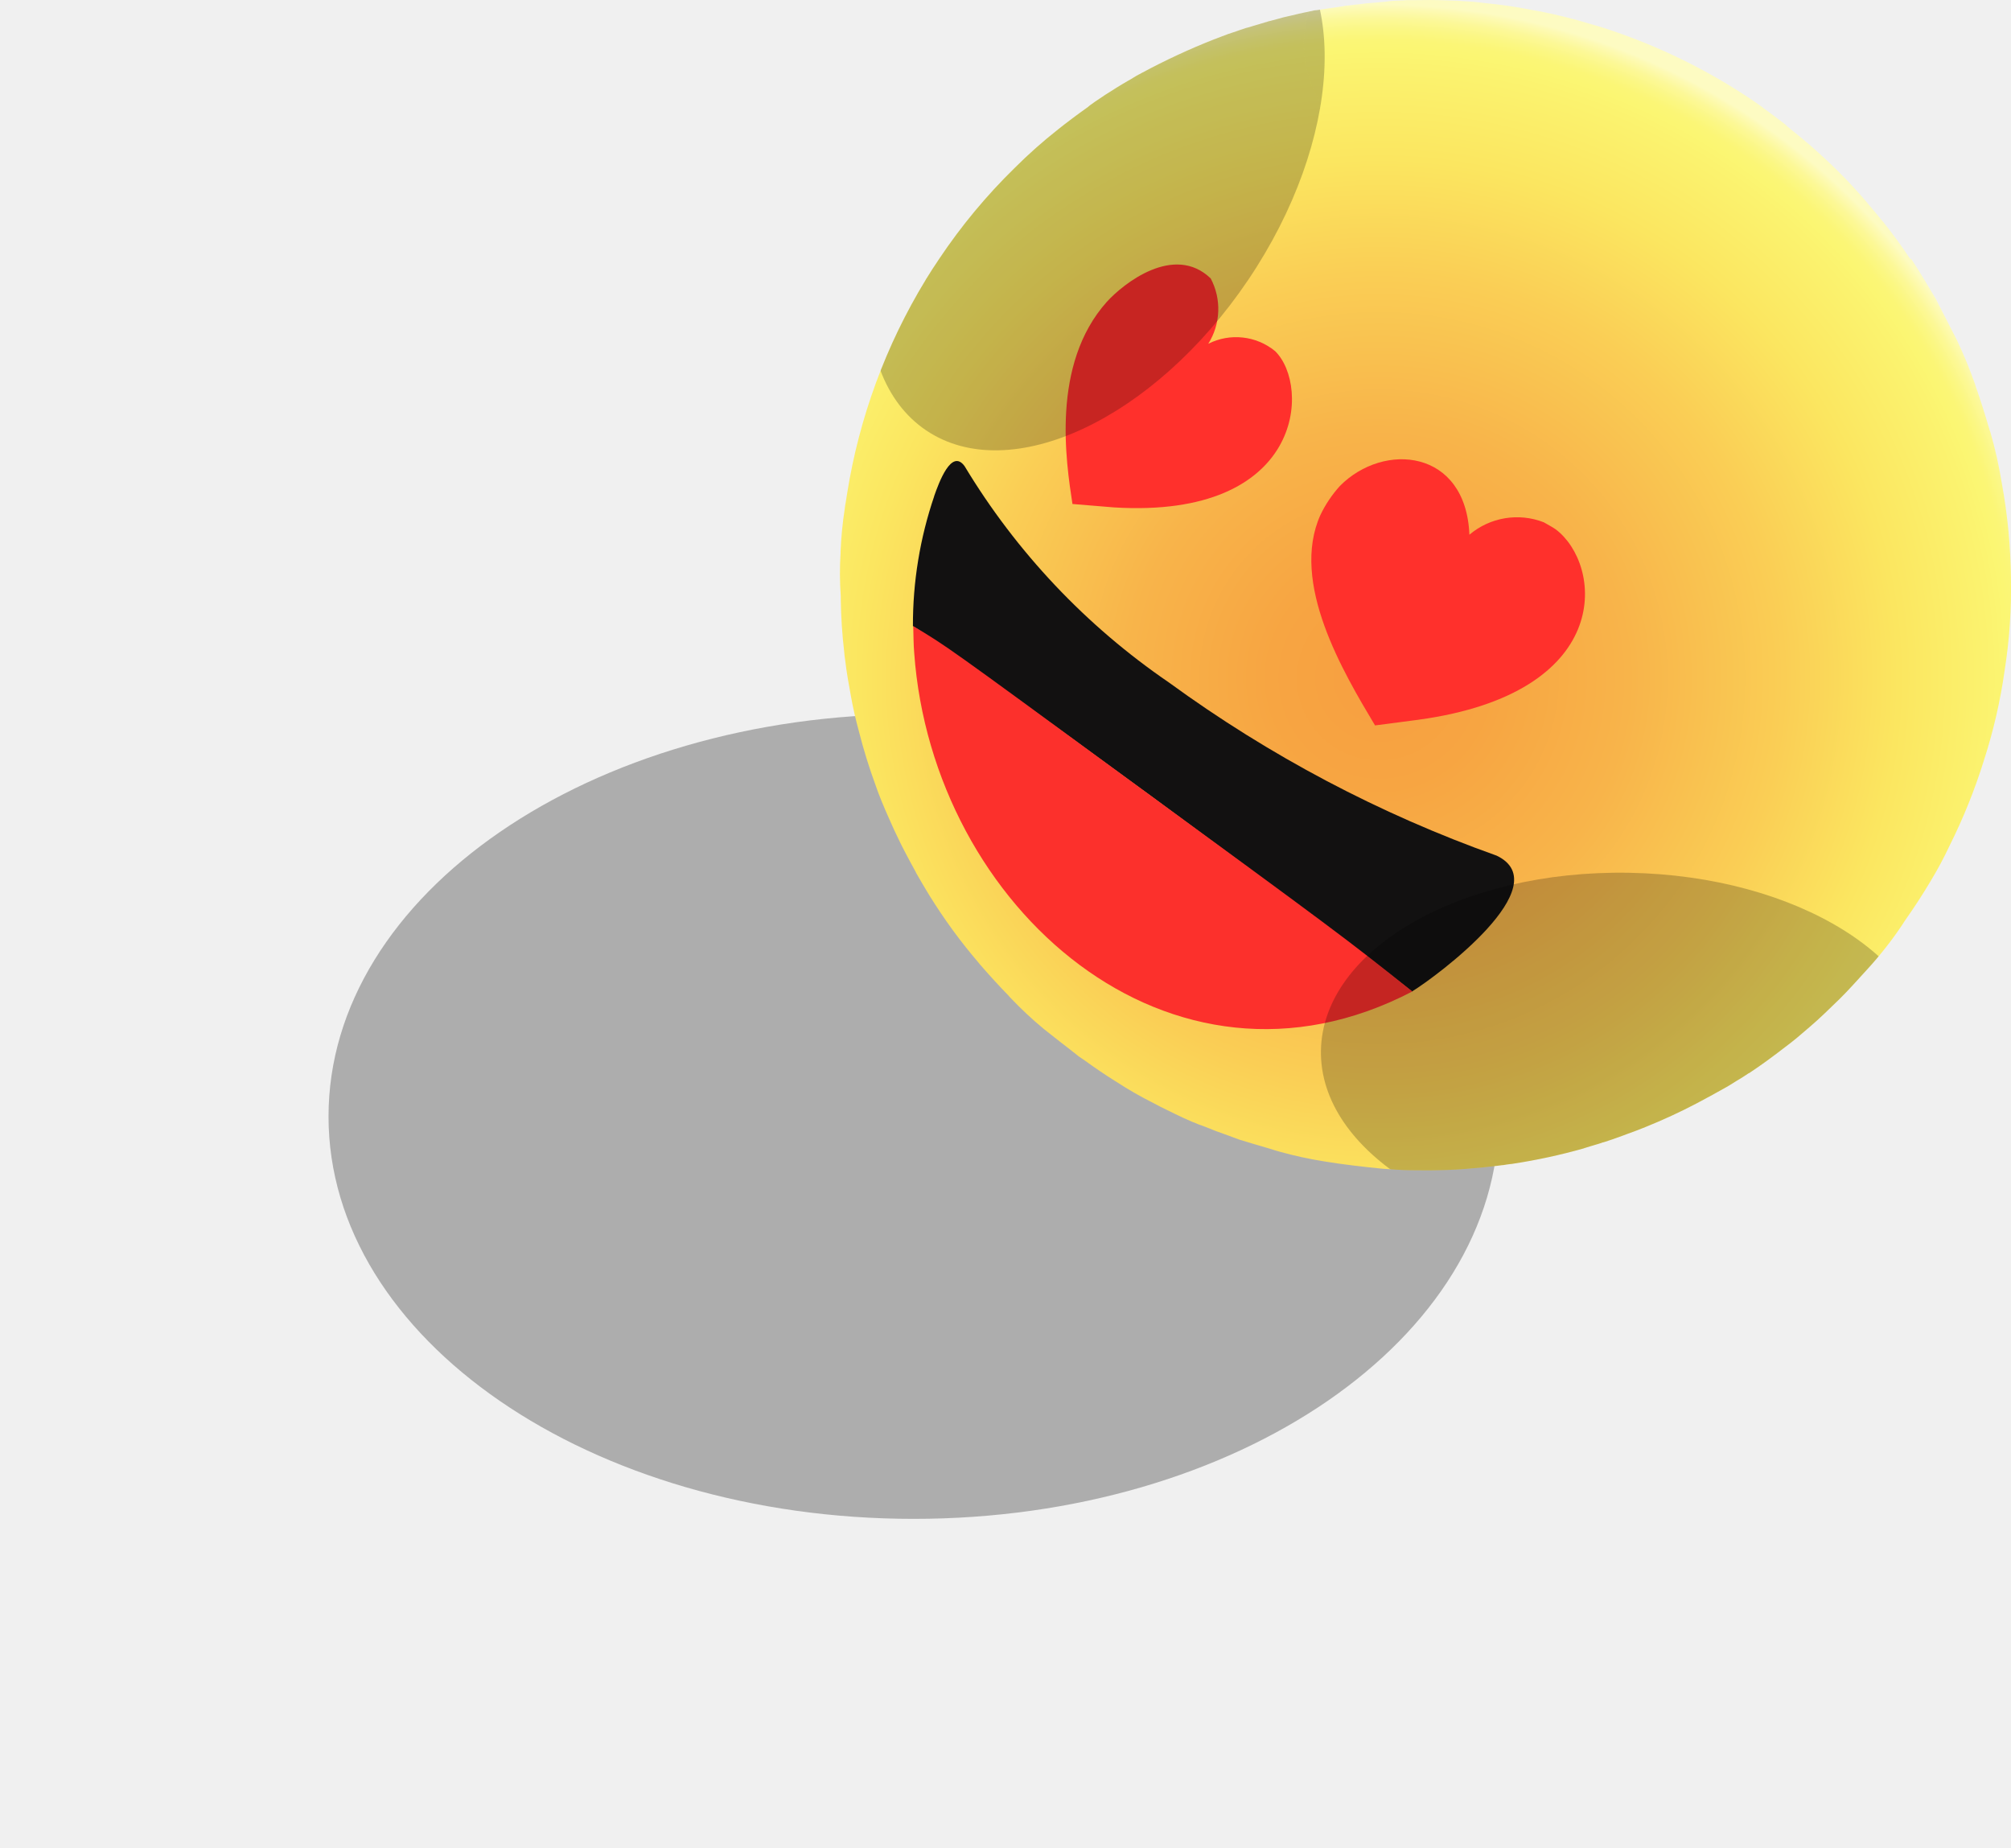
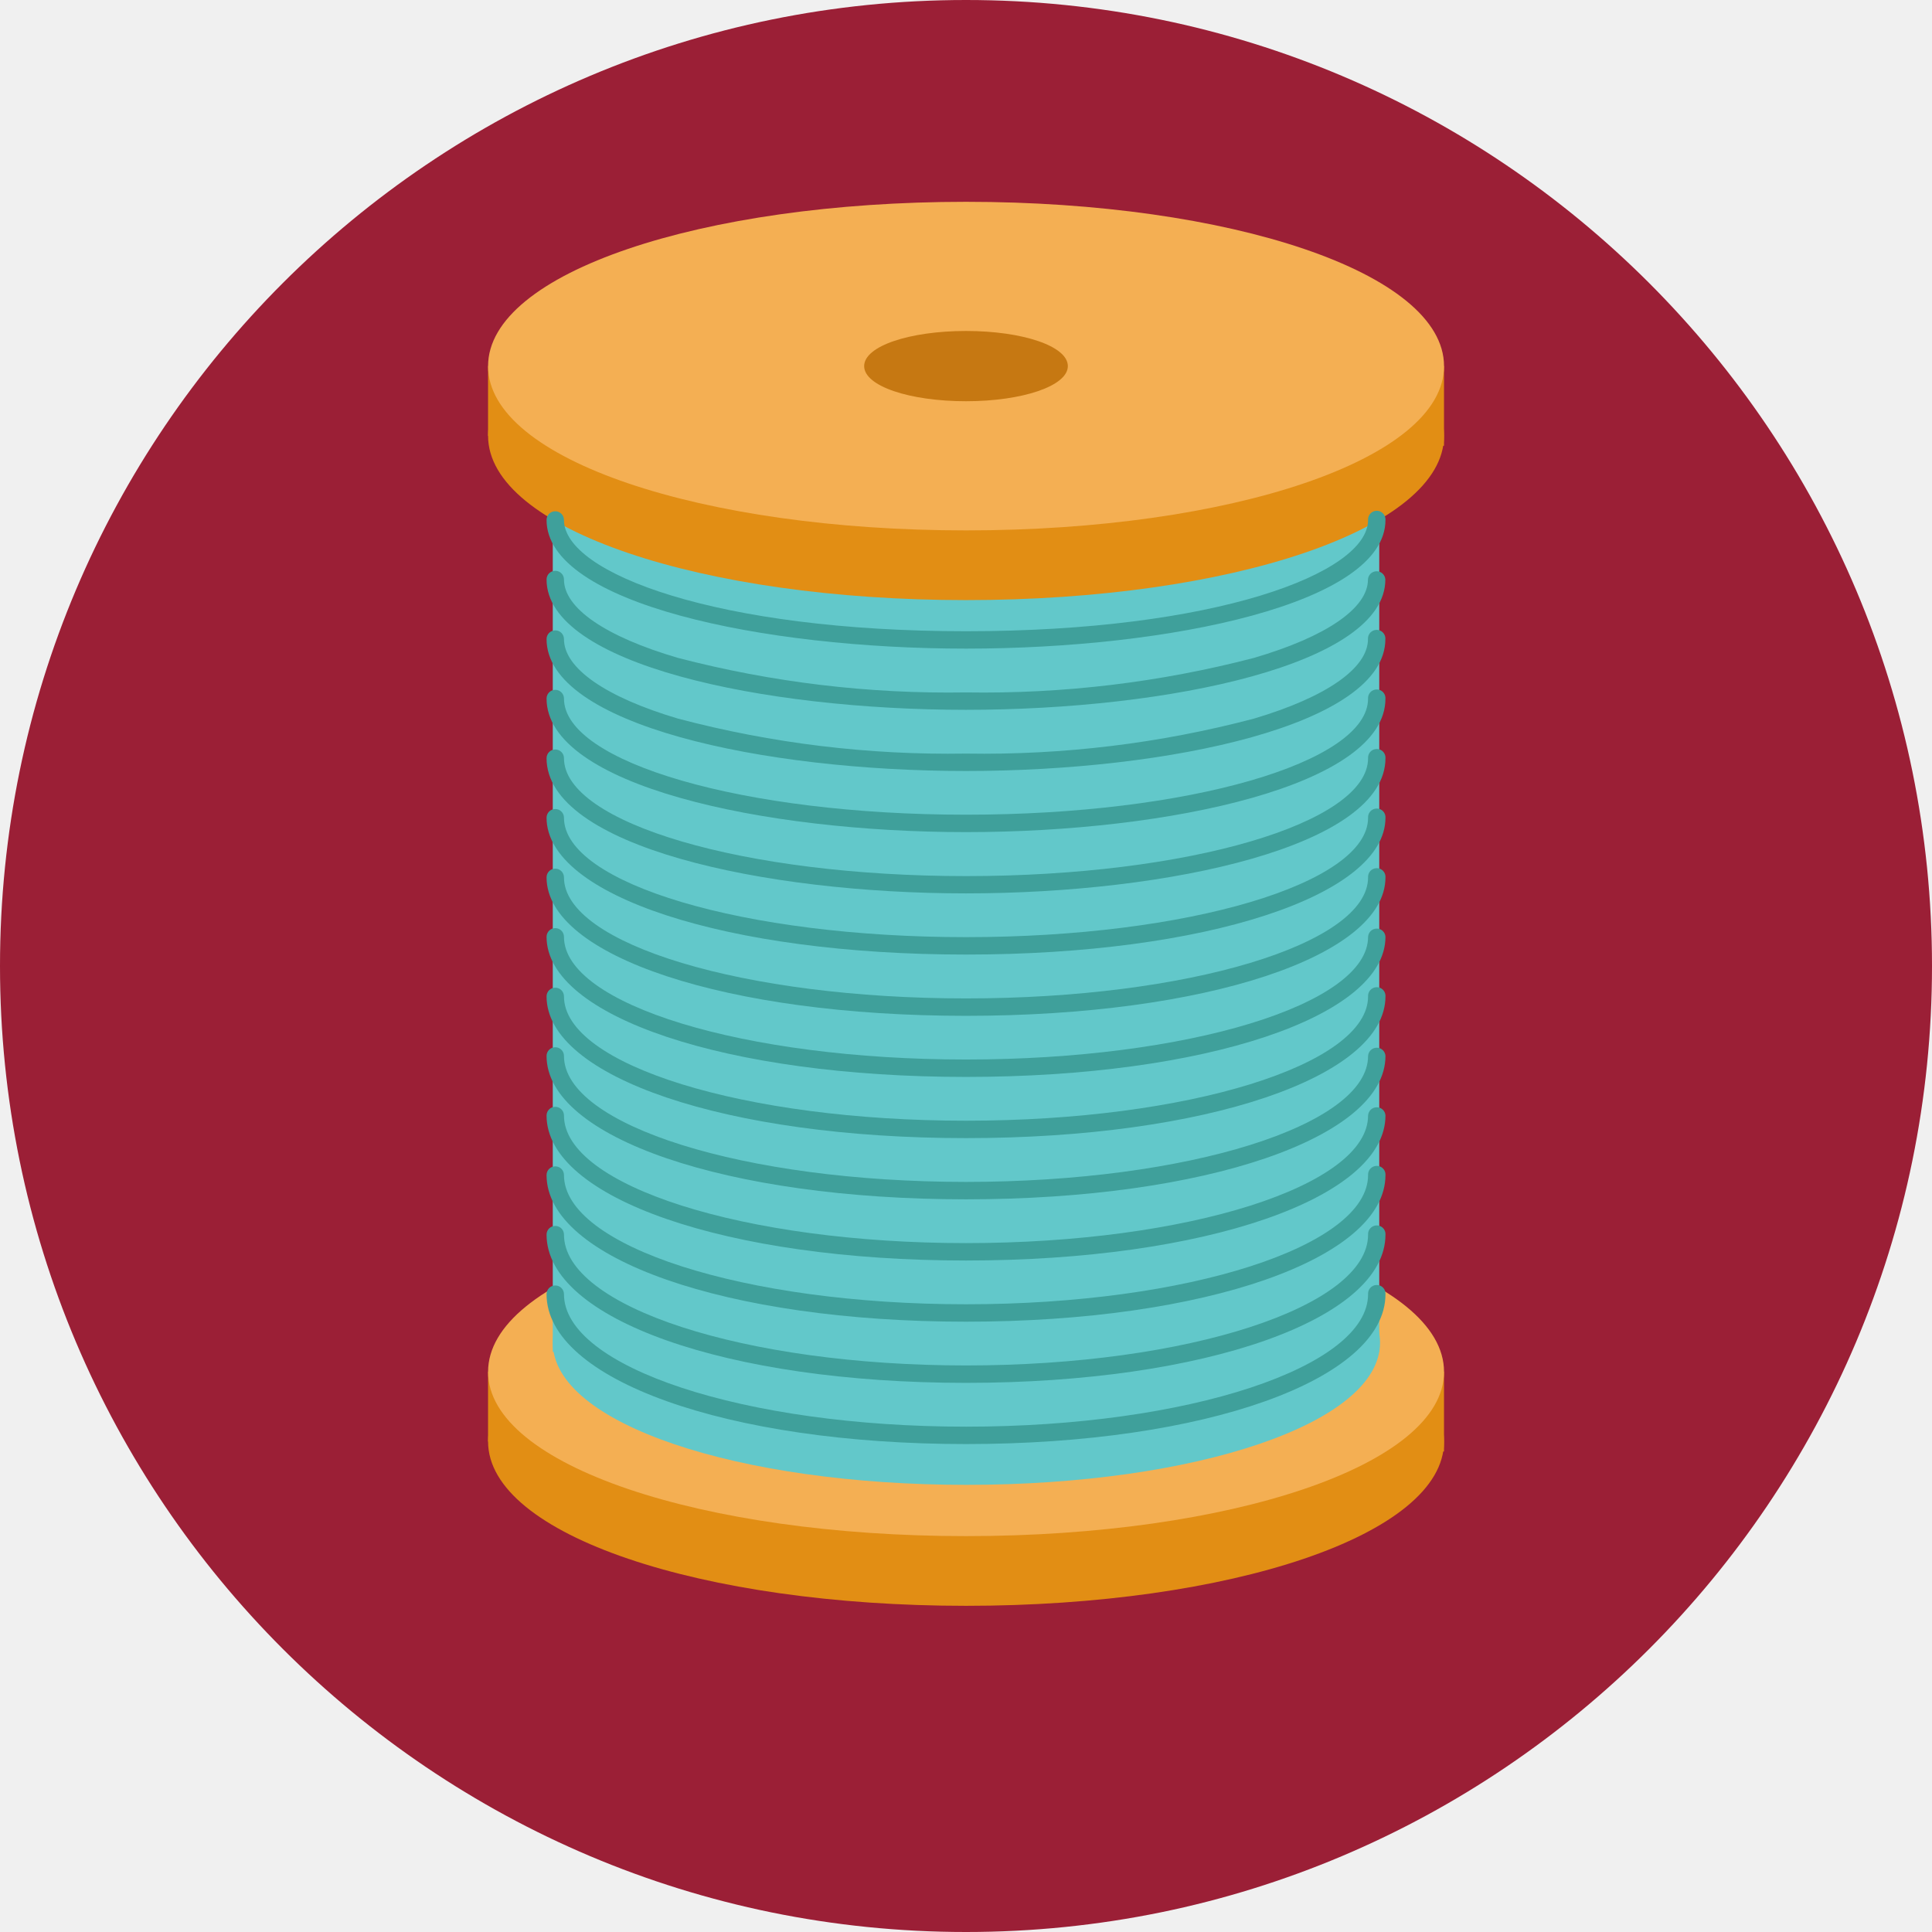
- <svg xmlns="http://www.w3.org/2000/svg" xmlns:xlink="http://www.w3.org/1999/xlink" width="82.478" height="75.758" viewBox="0 0 82.478 75.758">
+ <svg xmlns="http://www.w3.org/2000/svg" width="77" height="77" viewBox="0 0 77 77">
  <defs>
-     <radialGradient id="radial-gradient" cx="0.471" cy="0.58" r="0.575" gradientTransform="matrix(-0.999, -0.004, -0.004, 1, 0.933, 0.001)" gradientUnits="objectBoundingBox">
-       <stop offset="0" stop-color="#f79f40" />
-       <stop offset="0.163" stop-color="#f7a542" />
-       <stop offset="0.371" stop-color="#f8b44a" />
-       <stop offset="0.601" stop-color="#face55" />
-       <stop offset="0.771" stop-color="#fbe660" />
-       <stop offset="0.91" stop-color="#fbf36f" />
-       <stop offset="0.932" stop-color="#fbf672" />
-       <stop offset="0.947" stop-color="#fbf676" />
-       <stop offset="0.962" stop-color="#fbf783" />
-       <stop offset="0.978" stop-color="#fcf897" />
-       <stop offset="0.994" stop-color="#fdfab4" />
-       <stop offset="1" stop-color="#fdfbc2" />
-     </radialGradient>
    <clipPath id="clip-path">
-       <path id="Trazado_116496" data-name="Trazado 116496" d="M52.65,29.84v-.06c0-.11-.03-.77-.15-1.75-.01-.09-.02-.17-.03-.26-.02-.12-.04-.25-.06-.38a23.894,23.894,0,0,0-3.15-8.77c0-.01-.01-.01-.01-.02-.17-.29-.35-.57-.54-.85h0a23.353,23.353,0,0,0-3.06-3.74,20.449,20.449,0,0,0-1.77-1.6c-.39-.32-.78-.62-1.19-.91a.265.265,0,0,1-.06-.05l-.05-.04-.21-.15c-.26-.18-.55-.37-.86-.57h0c-.01-.01-.02-.01-.03-.02-.15-.09-.3-.19-.47-.28-.07-.04-.15-.09-.22-.13s-.12-.07-.19-.11a1.092,1.092,0,0,0-.15-.08,25.413,25.413,0,0,0-2.93-1.4c-.26-.11-.47-.18-.58-.23l-.18-.07-.18-.07c-.01,0-.02-.01-.03-.01l-.04-.01-.3-.1-.04-.01c-.01,0-.03-.01-.04-.01l-.2-.07a2.759,2.759,0,0,0-.27-.08l-.23-.07c-.04-.01-.09-.03-.13-.04-.01,0-.03-.01-.04-.01s-.03-.01-.05-.01a.636.636,0,0,1-.07-.02l-.26-.07-.22-.06c-.07-.02-.14-.03-.21-.05h-.01l-.13-.03-.25-.06-.18-.04a2.049,2.049,0,0,0-.24-.05c-.01,0-.03-.01-.04-.01-.06-.01-.12-.03-.18-.04l-.11-.02-.13-.03h-.02l-.04-.01c-.02,0-.05-.01-.07-.01a1.766,1.766,0,0,1-.2-.04.6.6,0,0,0-.12-.02h0a2.068,2.068,0,0,1-.22-.04l-.19-.03c-.03-.01-.07-.01-.11-.02a.985.985,0,0,0-.17-.02,1,1,0,0,0-.16-.02l-.27-.03-.25-.03c-.03,0-.05-.01-.08-.01h-.02a1.641,1.641,0,0,0-.23-.02l-.34-.03c-.08-.01-.16-.01-.23-.02-.09-.01-.17-.01-.26-.02s-.18-.01-.27-.02A.97.97,0,0,1,29.76,7h-.37c-.48-.01-.96-.01-1.45,0-.11,0-.21,0-.31.01s-.22.01-.32.02c-.07,0-.13.01-.19.01-.16.01-.31.02-.46.04-.05,0-.11.01-.16.01-.22.02-.43.04-.64.07-.1.01-.2.02-.3.04h-.01c-.02,0-.04.01-.06.01q-.24.03-.45.06c-.11.02-.23.04-.34.05-.26.04-.47.08-.61.11-.7.14-1.38.3-2.06.5-.41.11-.77.22-1.21.38a24.021,24.021,0,0,0-5.31,2.61h0c-.17.11-.33.22-.49.33a.265.265,0,0,0-.06.05c-.28.2-.56.4-.84.61a.423.423,0,0,1-.07.05l-.02.02-.02.02c-.01.01-.02.02-.03.02s-.02.01-.03.02c-.08.06-.15.12-.23.18-.15.12-.3.24-.44.36-.08.07-.16.13-.24.2-.16.14-.32.27-.46.4l-.02.02-.02.02c-.03.03-.07.06-.1.09-.75.69-1.21,1.19-1.24,1.22-.23.25-.46.51-.69.77-.16.19-.33.38-.5.59-.01.01-.02.03-.04.04l-.03.03c-.34.42-.69.89-1.08,1.46l-.01.01-.01.01c-.01.01-.01.02-.02.02-.18.26-.36.55-.54.86-.16.26-.32.52-.46.75l-.46.88c-.15.29-.29.56-.42.82a16.758,16.758,0,0,0-.76,1.82h0v.01c-.22.6-.42,1.23-.6,1.84l-.01.02a.037.037,0,0,1-.01.03,17.968,17.968,0,0,0-.5,2.13,23.506,23.506,0,0,0-.17,7.66,22.794,22.794,0,0,0,.82,3.68,23.944,23.944,0,0,0,1.38,3.51,15.311,15.311,0,0,0,.75,1.42c.32.56.68,1.11,1.06,1.66.04.07.09.13.13.2a16,16,0,0,0,1.39,1.8c.34.37.78.88,1.14,1.24s.83.82,1.22,1.15h0c.42.37.6.53.99.83q.72.585,1.47,1.08h.01c.16.11.32.22.49.32.19.12.38.24.55.34.09.05.22.13.36.21a.573.573,0,0,1,.07.04c.15.09.33.18.52.29.04.02.09.05.13.07a22.789,22.789,0,0,0,2.12,1c.18.07.42.17.7.28l.24.09.42.15.3.1.11.03c.01,0,.01,0,.02.01l.16.05a2.759,2.759,0,0,0,.27.08l.26.08c.01,0,.02,0,.02.01a22.1,22.1,0,0,0,2.96.66l.09.01c.08.01.17.03.27.04h.03l.23.03.53.06c.24.03.56.05.79.07s.49.03.74.04h.02c.13.01.25.01.37.01.33.01.77,0,1.1.01s.79-.03,1.13-.05c.72-.06,1.68-.17,2.39-.28a18.747,18.747,0,0,0,1.84-.38c.14-.04.28-.08.43-.12.43-.12.87-.25,1.24-.36l.43-.16c.35-.12.69-.25,1.03-.38l.17-.06c.4-.15.89-.38,1.32-.59.19-.09.37-.18.55-.28a15.71,15.71,0,0,0,1.56-.88c.02-.01.03-.02.05-.03.41-.26.82-.52,1.22-.81.09-.06.18-.12.26-.17l.44-.34c.12-.09.23-.18.35-.27l.66-.52a14.289,14.289,0,0,0,1.37-1.26l.03-.03.07-.07c.35-.35.74-.77,1.2-1.29a.138.138,0,0,0,.03-.04h0a20.958,20.958,0,0,0,2.02-2.71c.01-.01.01-.02.02-.03.19-.3.38-.61.57-.95v-.01h0c.08-.14.16-.29.24-.44.11-.2.22-.41.31-.59l.09-.18c.16-.32.31-.65.47-.99.21-.47.41-.94.56-1.36h0c.26-.7.5-1.44.71-2.23.13-.48.25-.96.33-1.41.1-.48.18-.98.25-1.5.02-.12.03-.23.05-.34.08-.69.14-1.41.16-2.14v-.13C52.68,31.04,52.68,30.45,52.65,29.84Z" transform="translate(-4.654 -6.992)" />
-     </clipPath>
-     <linearGradient id="linear-gradient" x1="-0.166" y1="-323.933" x2="-1.166" y2="-323.933" gradientUnits="objectBoundingBox">
-       <stop offset="0" stop-color="#19b79c" />
-       <stop offset="0.405" stop-color="#1dbb9e" />
-       <stop offset="0.825" stop-color="#2ac8a3" />
-       <stop offset="0.997" stop-color="#31cfa6" />
-     </linearGradient>
-     <linearGradient id="linear-gradient-2" x1="-2.106" y1="-363.238" x2="-3.08" y2="-363.238" xlink:href="#linear-gradient" />
-     <clipPath id="clip-path-2">
-       <path id="Trazado_116504" data-name="Trazado 116504" d="M4.652,29.65v-.06a15.757,15.757,0,0,1,.17-1.74,2.335,2.335,0,0,1,.04-.26c.02-.12.04-.25.06-.38a24.088,24.088,0,0,1,3.22-8.75c0-.01.01-.01.01-.02.18-.29.36-.57.55-.85h0a23.39,23.39,0,0,1,3.09-3.72,20.134,20.134,0,0,1,1.78-1.58q.585-.465,1.2-.9a.265.265,0,0,0,.06-.05l.05-.04.21-.15c.26-.18.55-.37.86-.56h0c.01-.01.02-.01.03-.02.15-.09.31-.19.47-.28a2.53,2.53,0,0,0,.22-.13c.06-.04.12-.07.19-.11.05-.03.1-.05.15-.08a27.308,27.308,0,0,1,2.95-1.37c.26-.1.47-.18.58-.22l.18-.06.18-.06c.01,0,.02-.01.03-.01l.05-.02.3-.1.04-.01c.01,0,.03-.01.04-.01l.2-.06c.08-.02.19-.06.27-.08l.23-.07a.647.647,0,0,0,.13-.04c.01,0,.03-.01.04-.01s.03-.01.05-.01a.637.637,0,0,0,.07-.02l.26-.07.22-.06c.07-.02.14-.03.21-.05h.01l.13-.03c.08-.02.18-.04.25-.06l.18-.04c.08-.02.16-.03.24-.05.01,0,.03-.01.04-.01a1.163,1.163,0,0,0,.18-.04l.11-.01.13-.02h.02l.04-.01c.02,0,.05-.01.07-.01l.2-.03c.04-.01.09-.01.13-.02h0l.22-.03.19-.03a.516.516,0,0,0,.11-.02.985.985,0,0,1,.17-.02c.06-.01.11-.01.16-.02l.27-.03.25-.03c.03,0,.05-.01.08-.01h.02c.07-.01.15-.01.23-.02l.34-.03c.08-.01.16-.01.23-.02a1.569,1.569,0,0,1,.24-.03,2.437,2.437,0,0,1,.27-.01.86.86,0,0,1,.16-.01l.15-.01h.24c.49-.01.97-.01,1.45.01.11,0,.21.01.31.01s.22.01.32.02c.07,0,.13.01.19.01.16.01.31.02.46.04.05.01.11.01.16.02.22.02.43.05.64.07.1.01.2.03.3.04h.01c.02,0,.04.01.06.01.16.02.31.05.45.07l.34.06c.26.05.47.09.6.11.69.14,1.38.31,2.06.52.41.11.76.23,1.21.39a24.178,24.178,0,0,1,5.28,2.65h0c.16.11.33.22.49.34a.265.265,0,0,1,.06.05c.28.2.56.41.83.62a.424.424,0,0,0,.07.05l.02.02.02.02.03.03c.01.01.02.01.02.02.08.06.15.12.22.18.15.12.3.24.44.36.08.07.16.14.24.2.16.14.31.28.46.41l.02.02.02.02c.03.03.07.06.1.09.75.69,1.2,1.2,1.23,1.23.23.25.46.51.68.78.16.19.32.38.49.59.01.01.02.03.04.04l.02.03c.33.42.69.89,1.07,1.47l.04.01.01.01c.01.01.01.02.02.02.17.26.36.56.54.86.16.26.31.53.45.75l.45.88c.15.29.29.56.42.82a18.431,18.431,0,0,1,.75,1.83h0v.01c.21.6.41,1.23.59,1.85l.01.02a.037.037,0,0,0,.01.03,17.59,17.59,0,0,1,.48,2.14,22.71,22.71,0,0,1,.37,3.87,21.465,21.465,0,0,1-.26,3.8,21.96,21.96,0,0,1-.85,3.68,23.286,23.286,0,0,1-1.41,3.5,15.244,15.244,0,0,1-.76,1.42c-.33.56-.69,1.11-1.07,1.65-.04.07-.09.13-.13.2a15.2,15.2,0,0,1-1.41,1.79c-.34.37-.79.88-1.15,1.23s-.84.82-1.22,1.14h0c-.43.37-.6.52-1,.82-.49.38-.98.74-1.48,1.07H41.9c-.16.11-.32.21-.49.31-.19.12-.38.24-.55.33-.09.05-.22.12-.36.2a.574.574,0,0,0-.07.04c-.15.08-.33.18-.52.28-.04.02-.09.05-.13.07a23.108,23.108,0,0,1-2.12.98c-.18.07-.42.17-.71.27l-.24.09-.42.15-.3.1-.11.03c-.01,0-.01,0-.02.01l-.16.05c-.08.02-.19.06-.27.08l-.26.08c-.01,0-.02,0-.02.01a23.962,23.962,0,0,1-2.96.64l-.09.01c-.08.01-.17.02-.27.04H31.8l-.23.03-.53.06c-.24.02-.56.05-.79.07s-.49.03-.74.04h-.02c-.13,0-.25.01-.37.01-.33.01-.77,0-1.1,0s-.79-.04-1.13-.06c-.72-.07-1.68-.18-2.39-.3a16.281,16.281,0,0,1-1.84-.4c-.14-.04-.28-.08-.43-.13-.43-.12-.87-.26-1.24-.37l-.43-.16c-.35-.12-.69-.25-1.03-.39l-.17-.06c-.4-.15-.88-.38-1.32-.6-.19-.09-.37-.18-.55-.28a15.612,15.612,0,0,1-1.55-.89.219.219,0,0,0-.05-.03c-.41-.26-.81-.53-1.21-.82-.09-.06-.17-.12-.25-.17L14,49.97c-.12-.09-.23-.18-.35-.27l-.66-.52a15.233,15.233,0,0,1-1.36-1.27l-.03-.03-.06-.07c-.34-.35-.74-.78-1.19-1.3a.138.138,0,0,1-.03-.04h0a21.889,21.889,0,0,1-2-2.73c-.01-.01-.01-.02-.02-.03-.18-.3-.37-.61-.56-.95v-.01h0c-.08-.14-.16-.29-.24-.44-.11-.21-.22-.41-.31-.59l-.09-.18c-.16-.32-.31-.65-.46-.99-.21-.47-.41-.95-.55-1.36h0a22.441,22.441,0,0,1-.69-2.23c-.13-.48-.24-.96-.32-1.41-.09-.49-.18-.98-.24-1.5-.02-.12-.03-.23-.04-.34a21.166,21.166,0,0,1-.14-2.14v-.13A13.347,13.347,0,0,1,4.652,29.65Z" transform="translate(-4.627 -6.983)" fill="url(#radial-gradient)" />
+       <rect id="Rectángulo_34384" data-name="Rectángulo 34384" width="38.099" height="55.957" fill="none" />
    </clipPath>
  </defs>
-   <g id="Grupo_157926" data-name="Grupo 157926" transform="translate(13.474)">
-     <ellipse id="Elipse_4737" data-name="Elipse 4737" cx="24" cy="16.5" rx="24" ry="16.5" transform="translate(0 29.284)" fill="#0b0b0b" opacity="0.292" style="mix-blend-mode: multiply;isolation: isolate" />
-     <path id="Trazado_116493" data-name="Trazado 116493" d="M4.652,29.65v-.06a15.757,15.757,0,0,1,.17-1.74,2.335,2.335,0,0,1,.04-.26c.02-.12.04-.25.06-.38a24.088,24.088,0,0,1,3.22-8.75c0-.01.01-.01.01-.02.18-.29.36-.57.55-.85h0a23.39,23.39,0,0,1,3.09-3.72,20.134,20.134,0,0,1,1.78-1.58q.585-.465,1.2-.9a.265.265,0,0,0,.06-.05l.05-.04.21-.15c.26-.18.55-.37.86-.56h0c.01-.01.02-.01.03-.02.15-.09.31-.19.47-.28a2.53,2.53,0,0,0,.22-.13c.06-.04.12-.07.19-.11.05-.03.1-.05.15-.08a27.308,27.308,0,0,1,2.95-1.37c.26-.1.47-.18.58-.22l.18-.06.18-.06c.01,0,.02-.01.03-.01l.05-.02.3-.1.04-.01c.01,0,.03-.01.04-.01l.2-.06c.08-.02.19-.06.27-.08l.23-.07a.647.647,0,0,0,.13-.04c.01,0,.03-.01.04-.01s.03-.01.05-.01a.637.637,0,0,0,.07-.02l.26-.07.22-.06c.07-.02.14-.03.21-.05h.01l.13-.03c.08-.02.18-.04.25-.06l.18-.04c.08-.02.16-.03.24-.05.01,0,.03-.01.04-.01a1.163,1.163,0,0,0,.18-.04l.11-.01.13-.02h.02l.04-.01c.02,0,.05-.01.07-.01l.2-.03c.04-.01.09-.01.13-.02h0l.22-.03.19-.03a.516.516,0,0,0,.11-.02.985.985,0,0,1,.17-.02c.06-.01.11-.01.16-.02l.27-.03.25-.03c.03,0,.05-.01.08-.01h.02c.07-.01.15-.01.23-.02l.34-.03c.08-.01.16-.01.23-.02a1.569,1.569,0,0,1,.24-.03,2.437,2.437,0,0,1,.27-.01.86.86,0,0,1,.16-.01l.15-.01h.24c.49-.01.97-.01,1.45.01.11,0,.21.01.31.01s.22.01.32.02c.07,0,.13.01.19.01.16.01.31.02.46.04.05.01.11.01.16.02.22.02.43.05.64.07.1.01.2.03.3.04h.01c.02,0,.04.01.06.01.16.02.31.05.45.07l.34.06c.26.05.47.09.6.11.69.14,1.38.31,2.06.52.41.11.76.23,1.21.39a24.178,24.178,0,0,1,5.28,2.65h0c.16.11.33.22.49.34a.265.265,0,0,1,.06.05c.28.2.56.41.83.62a.424.424,0,0,0,.07.05l.02.02.02.02.03.03c.01.01.02.01.02.02.08.06.15.12.22.18.15.12.3.24.44.36.08.07.16.14.24.2.16.14.31.28.46.41l.02.02.02.02c.03.03.07.06.1.09.75.69,1.2,1.2,1.23,1.23.23.25.46.51.68.78.16.19.32.38.49.59.01.01.02.03.04.04l.02.03c.33.42.69.89,1.07,1.47l.04.01.01.01c.01.01.01.02.02.02.17.26.36.56.54.86.16.26.31.53.45.75l.45.88c.15.29.29.56.42.82a18.431,18.431,0,0,1,.75,1.83h0v.01c.21.6.41,1.23.59,1.85l.01.02a.037.037,0,0,0,.01.03,17.59,17.59,0,0,1,.48,2.14,22.71,22.71,0,0,1,.37,3.87,21.465,21.465,0,0,1-.26,3.8,21.96,21.96,0,0,1-.85,3.68,23.286,23.286,0,0,1-1.41,3.5,15.244,15.244,0,0,1-.76,1.42c-.33.56-.69,1.11-1.07,1.65-.04.07-.09.13-.13.2a15.2,15.2,0,0,1-1.41,1.79c-.34.37-.79.88-1.15,1.23s-.84.82-1.22,1.14h0c-.43.37-.6.52-1,.82-.49.38-.98.74-1.48,1.07H41.9c-.16.11-.32.21-.49.31-.19.12-.38.24-.55.33-.09.05-.22.12-.36.2a.574.574,0,0,0-.07.04c-.15.08-.33.18-.52.28-.04.02-.09.05-.13.07a23.108,23.108,0,0,1-2.12.98c-.18.07-.42.17-.71.27l-.24.09-.42.15-.3.1-.11.03c-.01,0-.01,0-.02.01l-.16.05c-.08.02-.19.06-.27.08l-.26.08c-.01,0-.02,0-.02.01a23.962,23.962,0,0,1-2.96.64l-.09.01c-.08.01-.17.02-.27.04H31.8l-.23.03-.53.06c-.24.02-.56.05-.79.07s-.49.03-.74.04h-.02c-.13,0-.25.01-.37.01-.33.01-.77,0-1.1,0s-.79-.04-1.13-.06c-.72-.07-1.68-.18-2.39-.3a16.281,16.281,0,0,1-1.84-.4c-.14-.04-.28-.08-.43-.13-.43-.12-.87-.26-1.24-.37l-.43-.16c-.35-.12-.69-.25-1.03-.39l-.17-.06c-.4-.15-.88-.38-1.32-.6-.19-.09-.37-.18-.55-.28a15.612,15.612,0,0,1-1.55-.89.219.219,0,0,0-.05-.03c-.41-.26-.81-.53-1.21-.82-.09-.06-.17-.12-.25-.17L14,49.97c-.12-.09-.23-.18-.35-.27l-.66-.52a15.233,15.233,0,0,1-1.36-1.27l-.03-.03-.06-.07c-.34-.35-.74-.78-1.19-1.3a.138.138,0,0,1-.03-.04h0a21.889,21.889,0,0,1-2-2.73c-.01-.01-.01-.02-.02-.03-.18-.3-.37-.61-.56-.95v-.01h0c-.08-.14-.16-.29-.24-.44-.11-.21-.22-.41-.31-.59l-.09-.18c-.16-.32-.31-.65-.46-.99-.21-.47-.41-.95-.55-1.36h0a22.441,22.441,0,0,1-.69-2.23c-.13-.48-.24-.96-.32-1.41-.09-.49-.18-.98-.24-1.5-.02-.12-.03-.23-.04-.34a21.166,21.166,0,0,1-.14-2.14v-.13A13.347,13.347,0,0,1,4.652,29.65Z" transform="translate(16.349 -6.983)" fill="url(#radial-gradient)" />
-     <g id="Grupo_86225" data-name="Grupo 86225" transform="translate(20.955 0.009)" clip-path="url(#clip-path)">
-       <path id="Trazado_116494" data-name="Trazado 116494" d="M50.67,21.64a4.37,4.37,0,0,1,.18-.46C50.8,21.33,50.74,21.48,50.67,21.64Z" transform="translate(-48.844 -6.992)" fill="url(#linear-gradient)" />
-       <path id="Trazado_116495" data-name="Trazado 116495" d="M4.7,34.92c.03-.14.05-.28.08-.41C4.75,34.65,4.73,34.79,4.7,34.92Z" transform="translate(43.196 -6.992)" fill="url(#linear-gradient-2)" />
-     </g>
-     <path id="Trazado_116497" data-name="Trazado 116497" d="M25.873,27.33A16.375,16.375,0,0,0,25,32.66c2.26,1.39,16.97,12.2,20.47,14.98,1.03-.63,6.02-4.35,3.47-5.57a52.925,52.925,0,0,1-13.44-7.1,28.664,28.664,0,0,1-8.38-8.87c-.54-.75-1.06.69-1.25,1.23" transform="translate(-1.032 -6.983)" fill="#121111" />
-     <path id="Trazado_116499" data-name="Trazado 116499" d="M29.22,33.76c.75,10.43,10.52,19.05,20.43,13.88-2.65-2.12-3.33-2.62-11.66-8.71-7.45-5.46-7.45-5.46-8.81-6.27.01.33.01.77.04,1.1" transform="translate(-5.199 -6.983)" fill="#fc302c" />
-     <g id="Grupo_86231" data-name="Grupo 86231" transform="translate(40.307 18.833)">
-       <path id="Trazado_116501" data-name="Trazado 116501" d="M22.473,28.1c-1.25,2.78.93,6.44,2.24,8.63.65-.09,1.52-.19,2.17-.29,7.67-1.22,7.14-6.32,5.24-7.75-.14-.1-.34-.2-.49-.29a3.024,3.024,0,0,0-3.05.51c-.14-3.51-3.51-3.82-5.31-2a4.969,4.969,0,0,0-.8,1.19" transform="translate(-22.099 -25.816)" fill="#ff302c" />
-     </g>
-     <g id="Grupo_86232" data-name="Grupo 86232" transform="translate(30.232 10.846)">
-       <path id="Trazado_116503" data-name="Trazado 116503" d="M35.806,19.36c-2.3,2.57-1.67,6.58-1.41,8.29.51.04,1.19.1,1.7.14,7.78.48,8.08-4.98,6.61-6.41a2.529,2.529,0,0,0-2.74-.3,2.679,2.679,0,0,0,.1-2.68c-1.5-1.44-3.58.21-4.26.96" transform="translate(-34.117 -17.829)" fill="#ff302c" />
-     </g>
-     <g id="Enmascarar_grupo_59" data-name="Enmascarar grupo 59" transform="translate(20.976 0)" clip-path="url(#clip-path-2)">
-       <g id="Grupo_86233" data-name="Grupo 86233" transform="translate(-2.683 -7.272)" opacity="0.561" style="mix-blend-mode: multiply;isolation: isolate">
-         <g id="Grupo_86230" data-name="Grupo 86230" transform="translate(0)">
-           <ellipse id="Elipse_4734" data-name="Elipse 4734" cx="12.5" cy="7.5" rx="12.5" ry="7.5" transform="translate(21.707 1.557)" fill="#fff" opacity="0.743" />
-           <ellipse id="Elipse_4735" data-name="Elipse 4735" cx="12.5" cy="7.5" rx="12.5" ry="7.5" transform="translate(26.415 8.388) rotate(124)" opacity="0.387" />
-           <ellipse id="Elipse_4736" data-name="Elipse 4736" cx="12.5" cy="7.5" rx="12.5" ry="7.5" transform="matrix(-1, -0.017, 0.017, -1, 47.282, 58.274)" opacity="0.387" />
-         </g>
+   <g id="Grupo_960369" data-name="Grupo 960369" transform="translate(-1288.333 -170)">
+     <path id="Trazado_113939" data-name="Trazado 113939" d="M38.5,0A38.5,38.5,0,1,1,0,38.5,38.5,38.5,0,0,1,38.5,0Z" transform="translate(1288.333 170)" fill="#9b1f36" />
+     <g id="Grupo_960368" data-name="Grupo 960368" transform="translate(1307.784 178.043)">
+       <g id="Grupo_960367" data-name="Grupo 960367" clip-path="url(#clip-path)">
+         <path id="Trazado_706107" data-name="Trazado 706107" d="M38.1,203.366c0,3.726-8.529,6.548-19.049,6.548S0,207.092,0,203.366s8.529-6.548,19.049-6.548S38.1,199.64,38.1,203.366" transform="translate(0.001 -153.957)" fill="#e28e14" />
+         <path id="Trazado_706108" data-name="Trazado 706108" d="M0,216.909v-2.778H38.1v3.175Z" transform="translate(0 -167.5)" fill="#e28e14" />
+         <path id="Trazado_706109" data-name="Trazado 706109" d="M38.1,190.61c0,3.726-8.529,6.548-19.049,6.548S0,194.336,0,190.61s8.529-6.548,19.049-6.548S38.1,186.884,38.1,190.61" transform="translate(0.001 -143.979)" fill="#f4af53" />
+         <path id="Trazado_706110" data-name="Trazado 706110" d="M44.817,188.44c0,3.224-7.381,5.667-16.485,5.667s-16.485-2.442-16.485-5.667,7.381-5.667,16.485-5.667,16.485,2.442,16.485,5.667" transform="translate(-9.266 -142.971)" fill="#62c8ca" />
+         <rect id="Rectángulo_34383" data-name="Rectángulo 34383" width="32.939" height="35.856" transform="translate(2.58 9.981)" fill="#62c8ca" />
+         <path id="Trazado_706111" data-name="Trazado 706111" d="M38.1,19.305c0,3.726-8.529,6.548-19.049,6.548S0,23.031,0,19.305s8.529-6.548,19.049-6.548S38.1,15.579,38.1,19.305" transform="translate(0.001 -9.979)" fill="#e28e14" />
+         <path id="Trazado_706112" data-name="Trazado 706112" d="M0,32.847V30.069H38.1v3.175Z" transform="translate(0 -23.521)" fill="#e28e14" />
+         <path id="Trazado_706113" data-name="Trazado 706113" d="M38.1,6.548c0,3.726-8.529,6.548-19.049,6.548S0,10.274,0,6.548,8.528,0,19.048,0,38.1,2.822,38.1,6.548" transform="translate(0.001)" fill="#f4af53" />
+         <path id="Trazado_706114" data-name="Trazado 706114" d="M76.955,25.058c0,.794-1.817,1.4-4.059,1.4s-4.059-.6-4.059-1.4,1.817-1.4,4.059-1.4,4.059.6,4.059,1.4" transform="translate(-53.847 -18.51)" fill="#c67812" />
+         <path id="Trazado_706115" data-name="Trazado 706115" d="M27.426,204.646c-9.53,0-16.717-2.569-16.717-5.974a.347.347,0,0,1,.694,0c0,2.912,7.188,5.281,16.024,5.281s16.024-2.369,16.024-5.281a.347.347,0,1,1,.693,0c0,3.406-7.187,5.974-16.717,5.974" transform="translate(-8.377 -155.136)" fill="#3fa09b" />
+         <path id="Trazado_706116" data-name="Trazado 706116" d="M27.426,193.682c-9.53,0-16.717-2.54-16.717-5.909a.347.347,0,1,1,.694,0c0,2.876,7.188,5.215,16.024,5.215s16.024-2.339,16.024-5.215a.347.347,0,1,1,.693,0c0,3.369-7.187,5.909-16.717,5.909" transform="translate(-8.377 -146.611)" fill="#3fa09b" />
+         <path id="Trazado_706117" data-name="Trazado 706117" d="M27.426,182.718c-9.53,0-16.717-2.512-16.717-5.844a.347.347,0,1,1,.694,0c0,2.84,7.188,5.15,16.024,5.15s16.024-2.31,16.024-5.15a.347.347,0,1,1,.693,0c0,3.332-7.187,5.844-16.717,5.844" transform="translate(-8.377 -138.085)" fill="#3fa09b" />
+         <path id="Trazado_706118" data-name="Trazado 706118" d="M27.426,171.755c-9.53,0-16.717-2.484-16.717-5.779a.347.347,0,0,1,.694,0c0,2.8,7.188,5.085,16.024,5.085s16.024-2.281,16.024-5.085a.347.347,0,0,1,.693,0c0,3.295-7.187,5.779-16.717,5.779" transform="translate(-8.377 -129.56)" fill="#3fa09b" />
+         <path id="Trazado_706119" data-name="Trazado 706119" d="M27.426,160.79c-9.53,0-16.717-2.456-16.717-5.714a.347.347,0,0,1,.694,0c0,2.768,7.188,5.02,16.024,5.02s16.024-2.252,16.024-5.02a.347.347,0,0,1,.693,0c0,3.258-7.187,5.714-16.717,5.714" transform="translate(-8.377 -121.034)" fill="#3fa09b" />
+         <path id="Trazado_706120" data-name="Trazado 706120" d="M27.426,149.825c-9.53,0-16.717-2.429-16.717-5.649a.347.347,0,1,1,.694,0c0,2.732,7.188,4.955,16.024,4.955s16.024-2.223,16.024-4.955a.347.347,0,1,1,.693,0c0,3.22-7.187,5.649-16.717,5.649" transform="translate(-8.377 -112.508)" fill="#3fa09b" />
+         <path id="Trazado_706121" data-name="Trazado 706121" d="M27.426,138.861c-9.53,0-16.717-2.4-16.717-5.584a.347.347,0,0,1,.694,0c0,2.7,7.188,4.89,16.024,4.89s16.024-2.194,16.024-4.89a.347.347,0,0,1,.693,0c0,3.184-7.187,5.584-16.717,5.584" transform="translate(-8.377 -103.983)" fill="#3fa09b" />
+         <path id="Trazado_706122" data-name="Trazado 706122" d="M27.426,127.9c-9.53,0-16.717-2.373-16.717-5.519a.347.347,0,0,1,.694,0c0,2.661,7.188,4.825,16.024,4.825s16.024-2.165,16.024-4.825a.347.347,0,1,1,.693,0c0,3.146-7.187,5.519-16.717,5.519" transform="translate(-8.377 -95.457)" fill="#3fa09b" />
+         <path id="Trazado_706123" data-name="Trazado 706123" d="M27.426,116.932c-9.53,0-16.717-2.344-16.717-5.454a.347.347,0,0,1,.694,0c0,2.625,7.188,4.76,16.024,4.76s16.024-2.135,16.024-4.76a.347.347,0,1,1,.693,0c0,3.109-7.187,5.454-16.717,5.454" transform="translate(-8.377 -86.931)" fill="#3fa09b" />
+         <path id="Trazado_706124" data-name="Trazado 706124" d="M27.426,105.968c-8.1,0-16.717-1.888-16.717-5.389a.347.347,0,0,1,.694,0c0,2.589,7.188,4.7,16.024,4.7s16.024-2.106,16.024-4.7a.347.347,0,1,1,.693,0c0,3.5-8.613,5.389-16.717,5.389" transform="translate(-8.377 -78.405)" fill="#3fa09b" />
+         <path id="Trazado_706125" data-name="Trazado 706125" d="M27.426,95c-8.1,0-16.717-1.866-16.717-5.324a.347.347,0,1,1,.694,0c0,2.553,7.188,4.63,16.024,4.63S43.45,92.233,43.45,89.68a.347.347,0,1,1,.693,0C44.143,93.138,35.53,95,27.426,95" transform="translate(-8.377 -69.879)" fill="#3fa09b" />
+         <path id="Trazado_706126" data-name="Trazado 706126" d="M27.426,84.039c-8.1,0-16.717-1.843-16.717-5.258a.347.347,0,1,1,.694,0c0,1.159,1.657,2.314,4.547,3.171a42.222,42.222,0,0,0,11.477,1.393A42.222,42.222,0,0,0,38.9,81.952c2.89-.857,4.547-2.013,4.547-3.171a.347.347,0,1,1,.693,0c0,3.415-8.613,5.258-16.717,5.258" transform="translate(-8.377 -61.354)" fill="#3fa09b" />
+         <path id="Trazado_706127" data-name="Trazado 706127" d="M27.426,73.075c-8.1,0-16.717-1.82-16.717-5.194a.347.347,0,0,1,.694,0c0,1.14,1.657,2.28,4.545,3.125a42.75,42.75,0,0,0,11.478,1.375A42.75,42.75,0,0,0,38.9,71.006c2.889-.845,4.546-1.984,4.546-3.125a.347.347,0,0,1,.693,0c0,3.374-8.613,5.194-16.717,5.194" transform="translate(-8.377 -52.828)" fill="#3fa09b" />
+         <path id="Trazado_706128" data-name="Trazado 706128" d="M27.426,62.11c-8.1,0-16.717-1.8-16.717-5.128a.347.347,0,0,1,.694,0c0,2.133,6.126,4.435,16.024,4.435s16.024-2.3,16.024-4.435a.347.347,0,1,1,.693,0c0,3.331-8.613,5.128-16.717,5.128" transform="translate(-8.377 -44.302)" fill="#3fa09b" />
      </g>
    </g>
  </g>
</svg>
